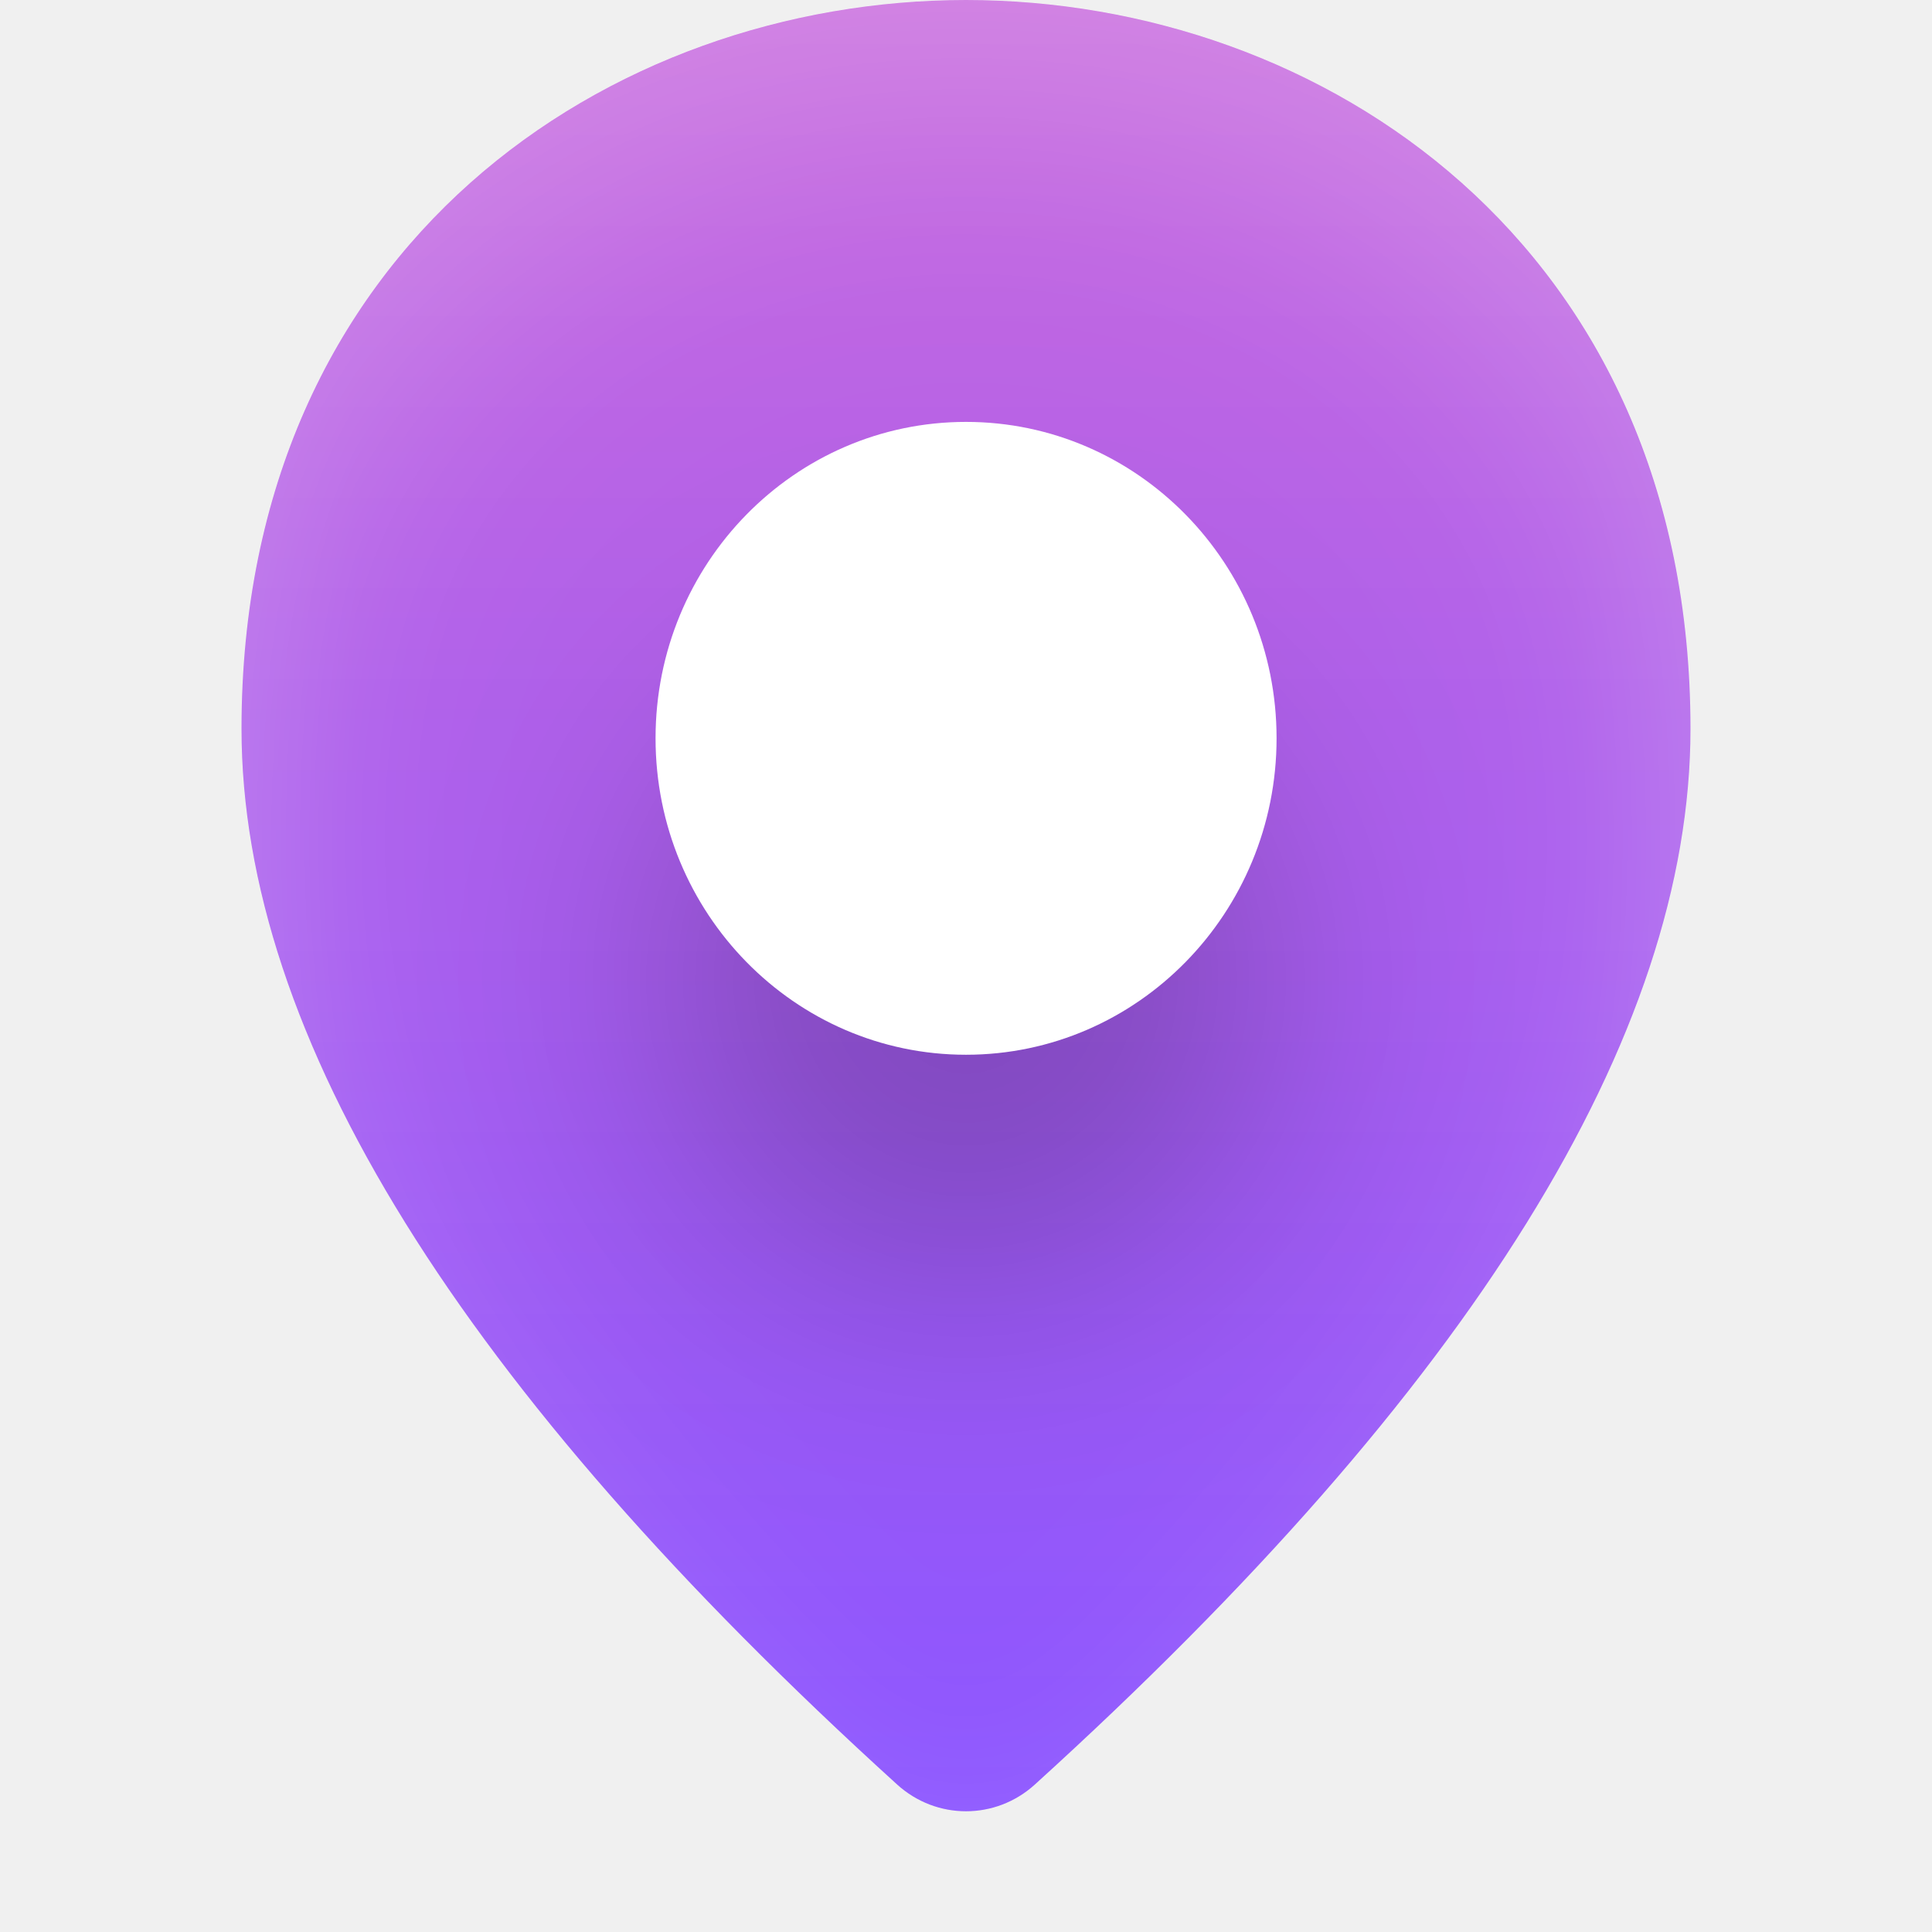
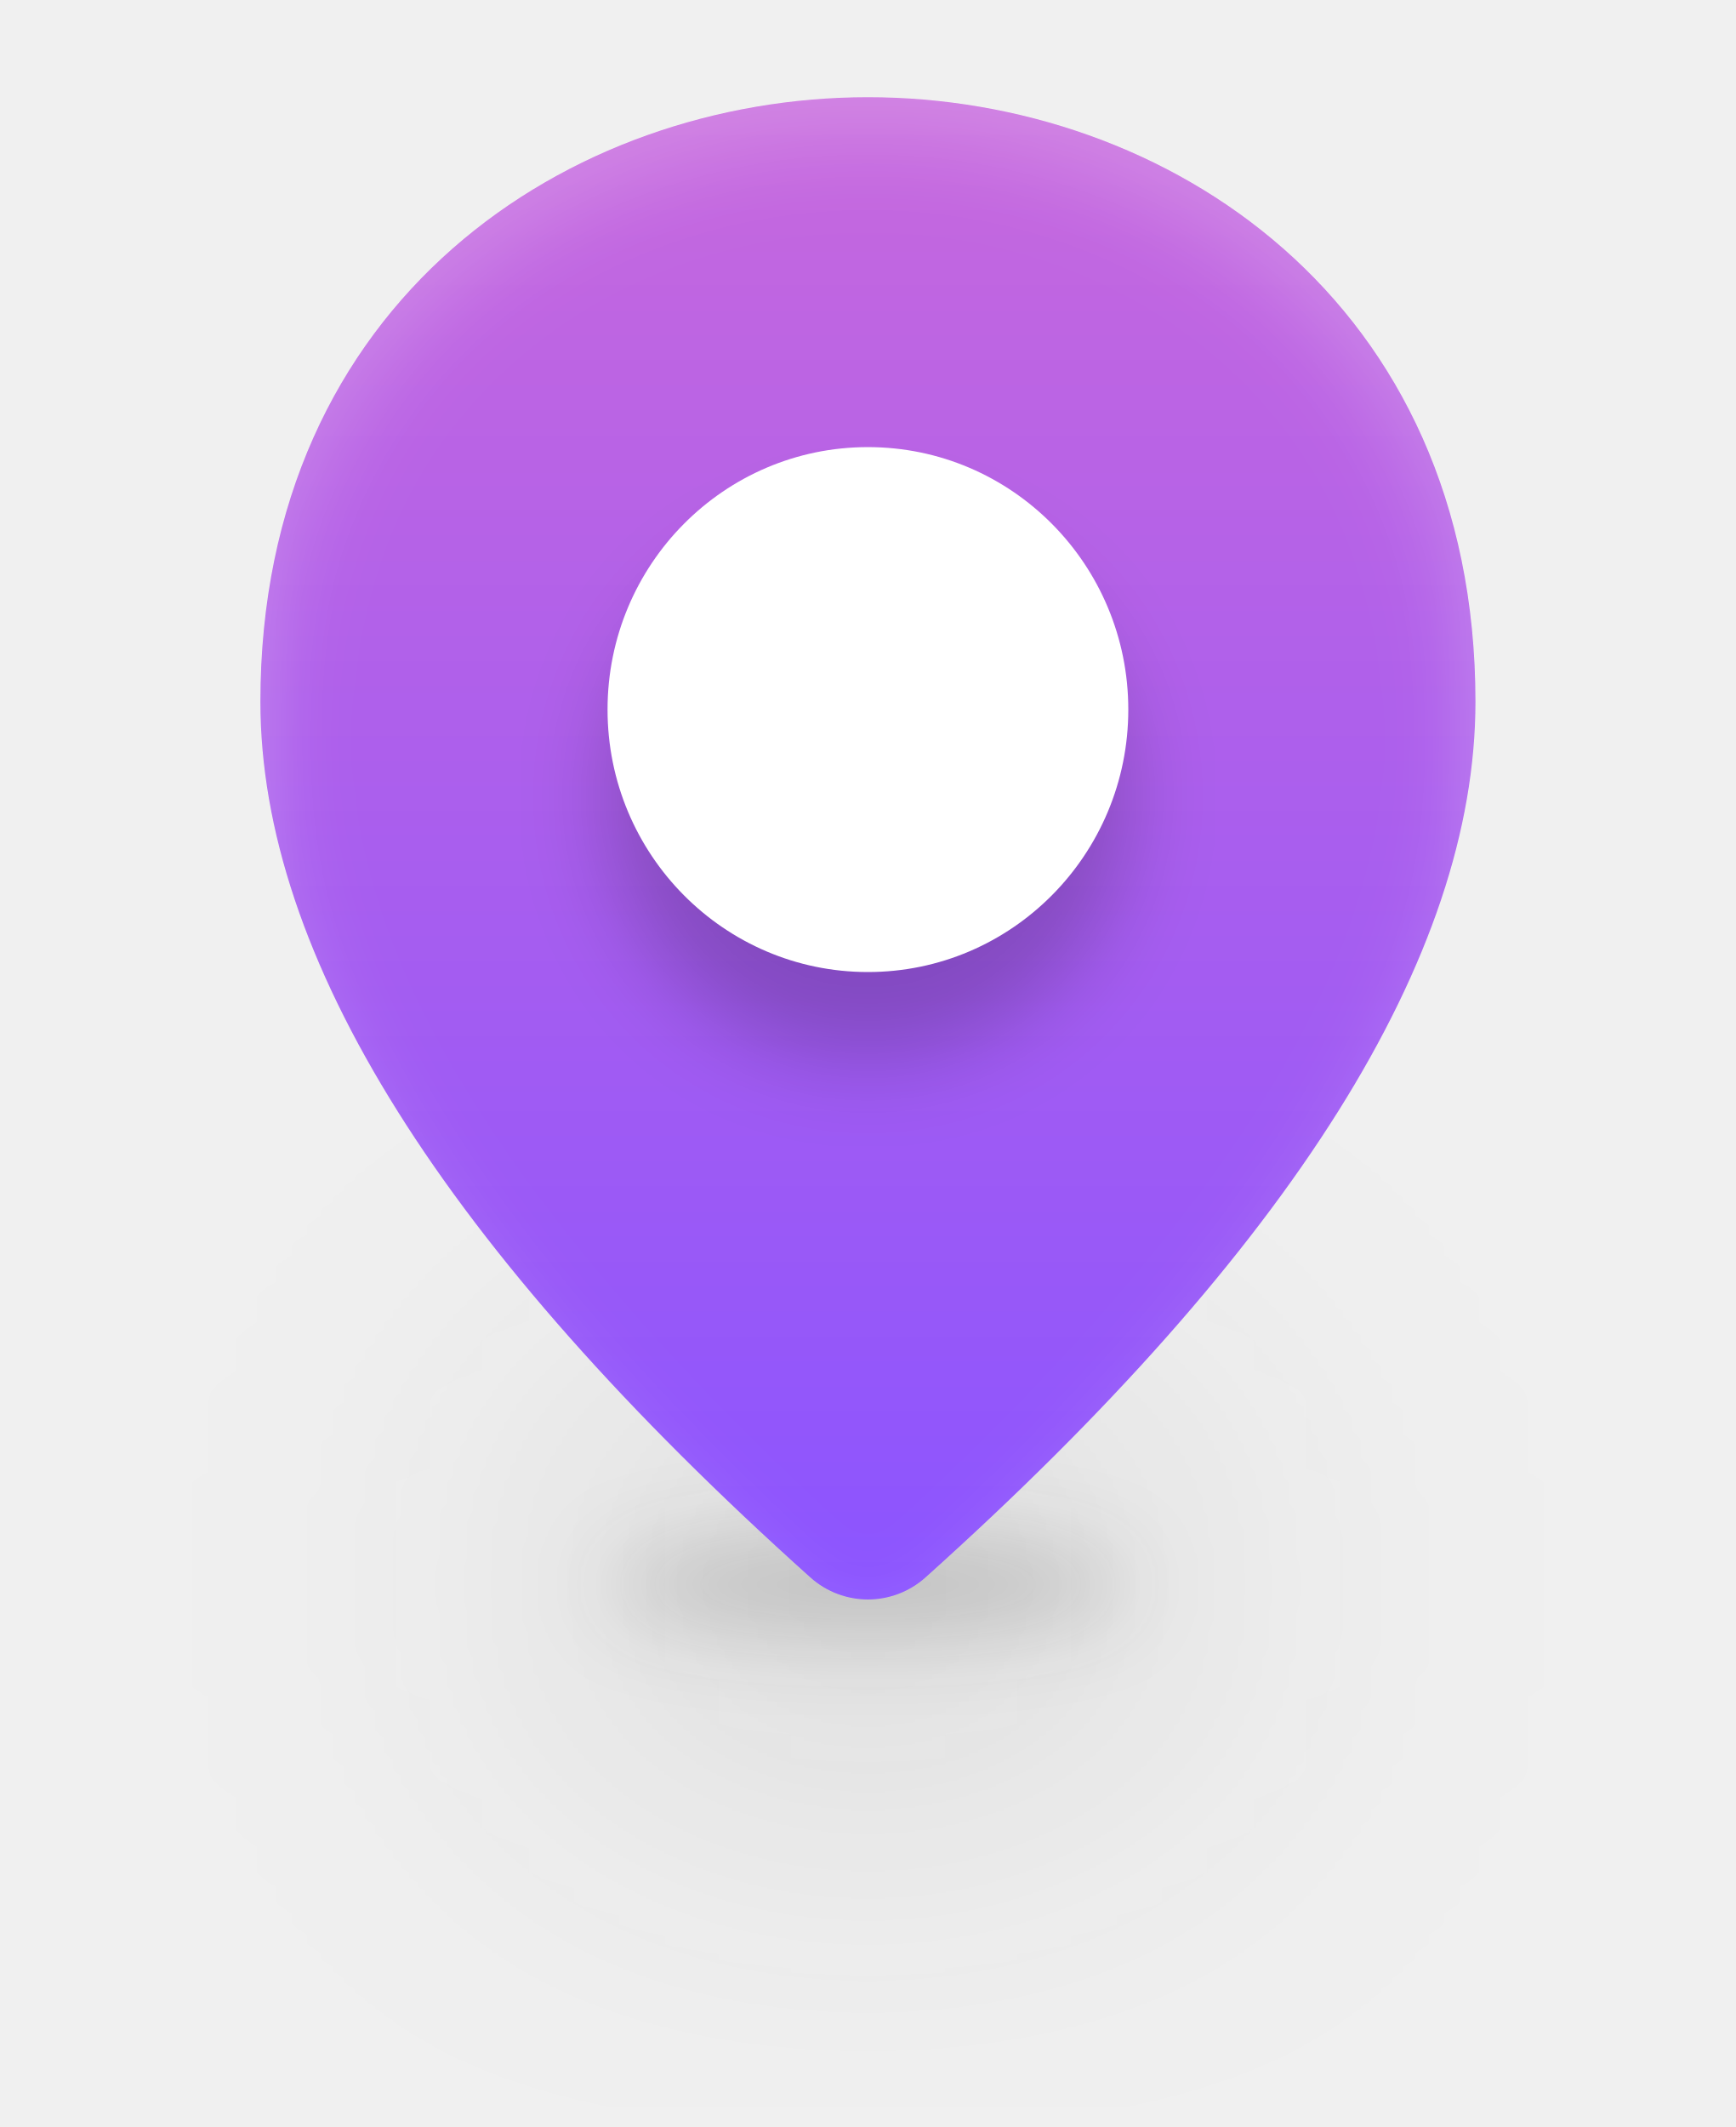
- <svg xmlns="http://www.w3.org/2000/svg" viewBox="0 0 16 16" fill="none">
-   <g filter="url(#filter0_i)">
-     <path fill-rule="evenodd" clip-rule="evenodd" d="M8.57 14.779C12.19 11.493 14 8.579 14 6.035C14 2.025 10.947 0 8 0C5.053 0 2 2.025 2 6.035C2 8.579 3.81 11.493 7.43 14.779L7.43 14.779C7.755 15.074 8.245 15.074 8.57 14.779Z" fill="url(#paint0_linear)" />
+ <svg xmlns="http://www.w3.org/2000/svg" width="40" height="49" viewBox="0 0 40 49" fill="none">
+   <g opacity="0.3" filter="url(#filter0_f_6581_10313)">
+     <path d="M20 38.516C23.866 38.516 27 37.613 27 36.5C27 35.387 23.866 34.485 20 34.485C16.134 34.485 13 35.387 13 36.5C13 37.613 16.134 38.516 20 38.516Z" fill="#202020" />
  </g>
-   <g filter="url(#filter1_d)">
-     <path d="M8 8.735C9.42 8.735 10.572 7.561 10.572 6.114C10.572 4.667 9.42 3.494 8 3.494C6.58 3.494 5.429 4.667 5.429 6.114C5.429 7.561 6.58 8.735 8 8.735Z" fill="white" />
+   <g opacity="0.2" filter="url(#filter1_f_6581_10313)">
+     <path d="M20 37.508C23.314 37.508 26 37.056 26 36.5C26 35.943 23.314 35.492 20 35.492C16.686 35.492 14 35.943 14 36.5C14 37.056 16.686 37.508 20 37.508Z" fill="#202020" />
+   </g>
+   <g filter="url(#filter2_i_6581_10313)">
+     <path fill-rule="evenodd" clip-rule="evenodd" d="M21.33 36.337C29.777 28.757 34 22.032 34 16.164C34 6.911 26.877 2.239 20 2.239C13.123 2.239 6 6.911 6 16.164C6 22.032 10.223 28.757 18.67 36.337L18.67 36.337C19.428 37.018 20.572 37.018 21.33 36.337Z" fill="url(#paint0_linear_6581_10313)" />
+   </g>
+   <g filter="url(#filter3_d_6581_10313)">
+     <path d="M20 22.393C23.314 22.393 26 19.686 26 16.346C26 13.007 23.314 10.3 20 10.3C16.686 10.3 14 13.007 14 16.346C14 19.686 16.686 22.393 20 22.393Z" fill="white" />
  </g>
  <defs>
-     <filter id="filter0_i" x="2" y="0" width="12" height="16" filterUnits="userSpaceOnUse" color-interpolation-filters="sRGB">
+     <filter id="filter0_f_6581_10313" x="3" y="24.485" width="34" height="24.031" filterUnits="userSpaceOnUse" color-interpolation-filters="sRGB">
+       <feFlood flood-opacity="0" result="BackgroundImageFix" />
+       <feBlend mode="normal" in="SourceGraphic" in2="BackgroundImageFix" result="shape" />
+       <feGaussianBlur stdDeviation="5" result="effect1_foregroundBlur_6581_10313" />
+     </filter>
+     <filter id="filter1_f_6581_10313" x="12" y="33.492" width="16" height="6.016" filterUnits="userSpaceOnUse" color-interpolation-filters="sRGB">
+       <feFlood flood-opacity="0" result="BackgroundImageFix" />
+       <feBlend mode="normal" in="SourceGraphic" in2="BackgroundImageFix" result="shape" />
+       <feGaussianBlur stdDeviation="1" result="effect1_foregroundBlur_6581_10313" />
+     </filter>
+     <filter id="filter2_i_6581_10313" x="6" y="2.239" width="28" height="35.609" filterUnits="userSpaceOnUse" color-interpolation-filters="sRGB">
      <feFlood flood-opacity="0" result="BackgroundImageFix" />
      <feBlend mode="normal" in="SourceGraphic" in2="BackgroundImageFix" result="shape" />
      <feColorMatrix in="SourceAlpha" type="matrix" values="0 0 0 0 0 0 0 0 0 0 0 0 0 0 0 0 0 0 127 0" result="hardAlpha" />
      <feOffset dy="1" />
      <feGaussianBlur stdDeviation="1" />
      <feComposite in2="hardAlpha" operator="arithmetic" k2="-1" k3="1" />
      <feColorMatrix type="matrix" values="0 0 0 0 1 0 0 0 0 1 0 0 0 0 1 0 0 0 0.2 0" />
-       <feBlend mode="normal" in2="shape" result="effect1_innerShadow" />
+       <feBlend mode="normal" in2="shape" result="effect1_innerShadow_6581_10313" />
    </filter>
-     <filter id="filter1_d" x="3.429" y="3.494" width="9.143" height="9.241" filterUnits="userSpaceOnUse" color-interpolation-filters="sRGB">
+     <filter id="filter3_d_6581_10313" x="12" y="10.3" width="16" height="16.092" filterUnits="userSpaceOnUse" color-interpolation-filters="sRGB">
      <feFlood flood-opacity="0" result="BackgroundImageFix" />
      <feColorMatrix in="SourceAlpha" type="matrix" values="0 0 0 0 0 0 0 0 0 0 0 0 0 0 0 0 0 0 127 0" result="hardAlpha" />
      <feOffset dy="2" />
      <feGaussianBlur stdDeviation="1" />
      <feColorMatrix type="matrix" values="0 0 0 0 0 0 0 0 0 0 0 0 0 0 0 0 0 0 0.2 0" />
-       <feBlend mode="normal" in2="BackgroundImageFix" result="effect1_dropShadow" />
-       <feBlend mode="normal" in="SourceGraphic" in2="effect1_dropShadow" result="shape" />
+       <feBlend mode="normal" in2="BackgroundImageFix" result="effect1_dropShadow_6581_10313" />
+       <feBlend mode="normal" in="SourceGraphic" in2="effect1_dropShadow_6581_10313" result="shape" />
    </filter>
-     <linearGradient id="paint0_linear" x1="8" y1="0" x2="8" y2="15" gradientUnits="userSpaceOnUse">
+     <linearGradient id="paint0_linear_6581_10313" x1="20" y1="2.239" x2="20" y2="36.848" gradientUnits="userSpaceOnUse">
      <stop stop-color="#C768DD" />
      <stop offset="1" stop-color="#8B54FF" />
    </linearGradient>
  </defs>
</svg>
